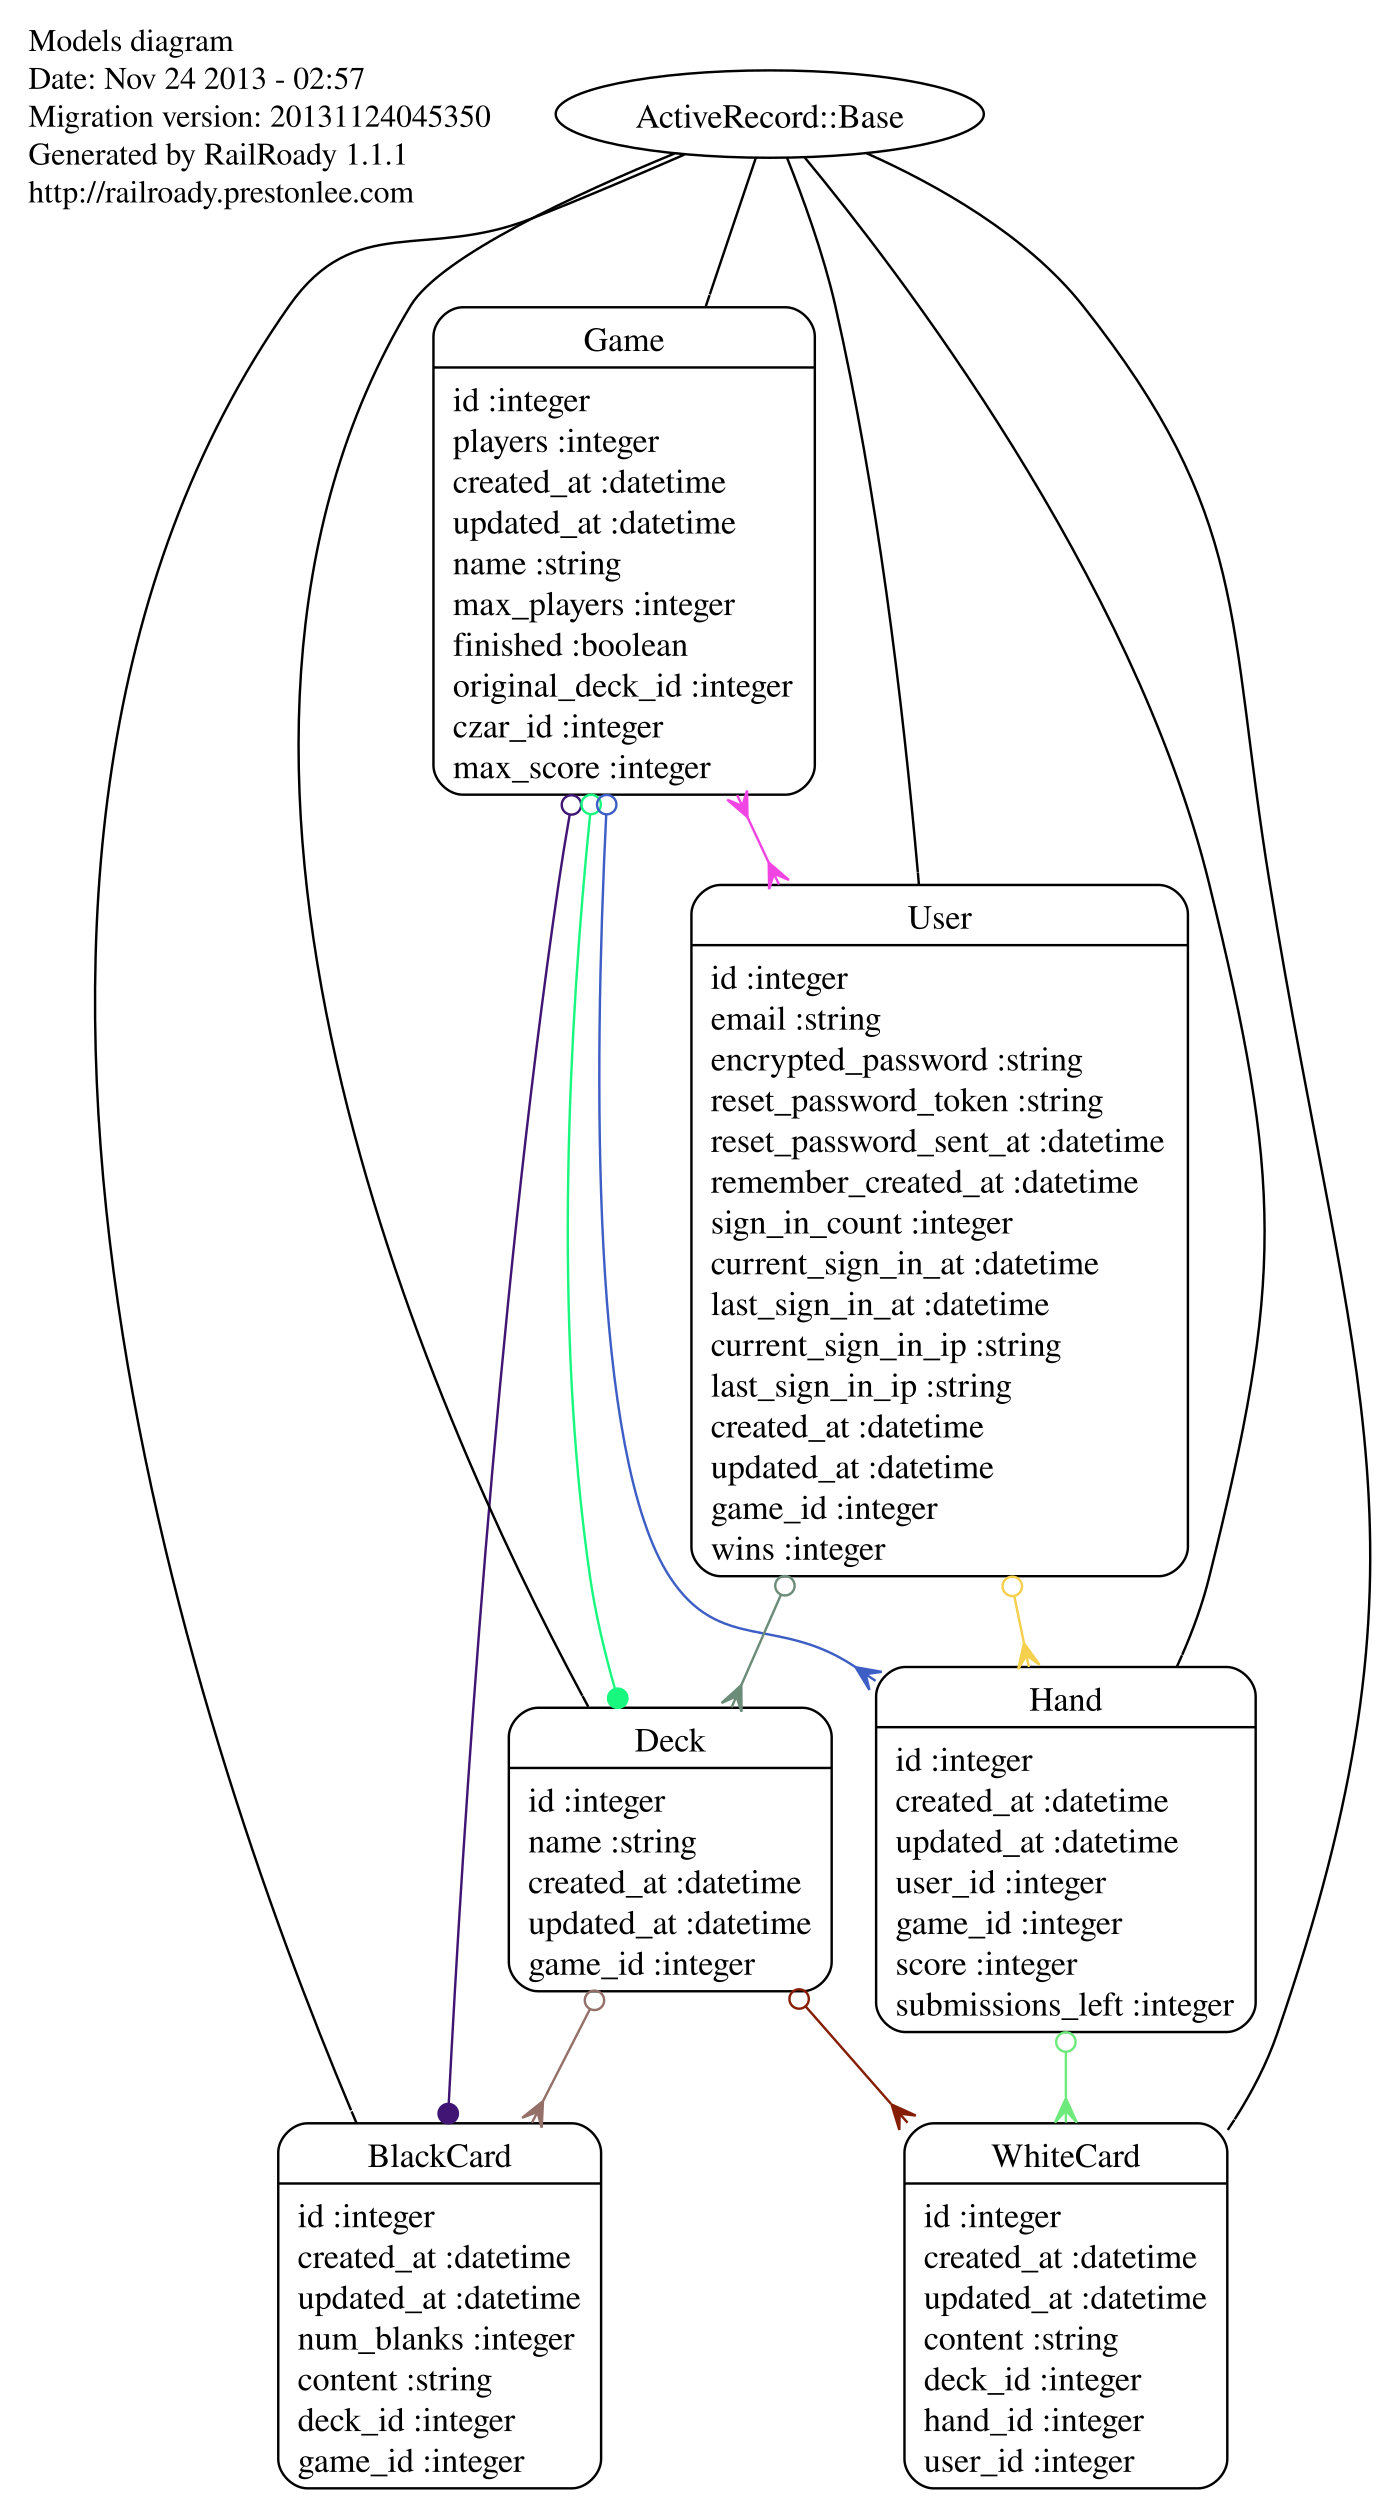
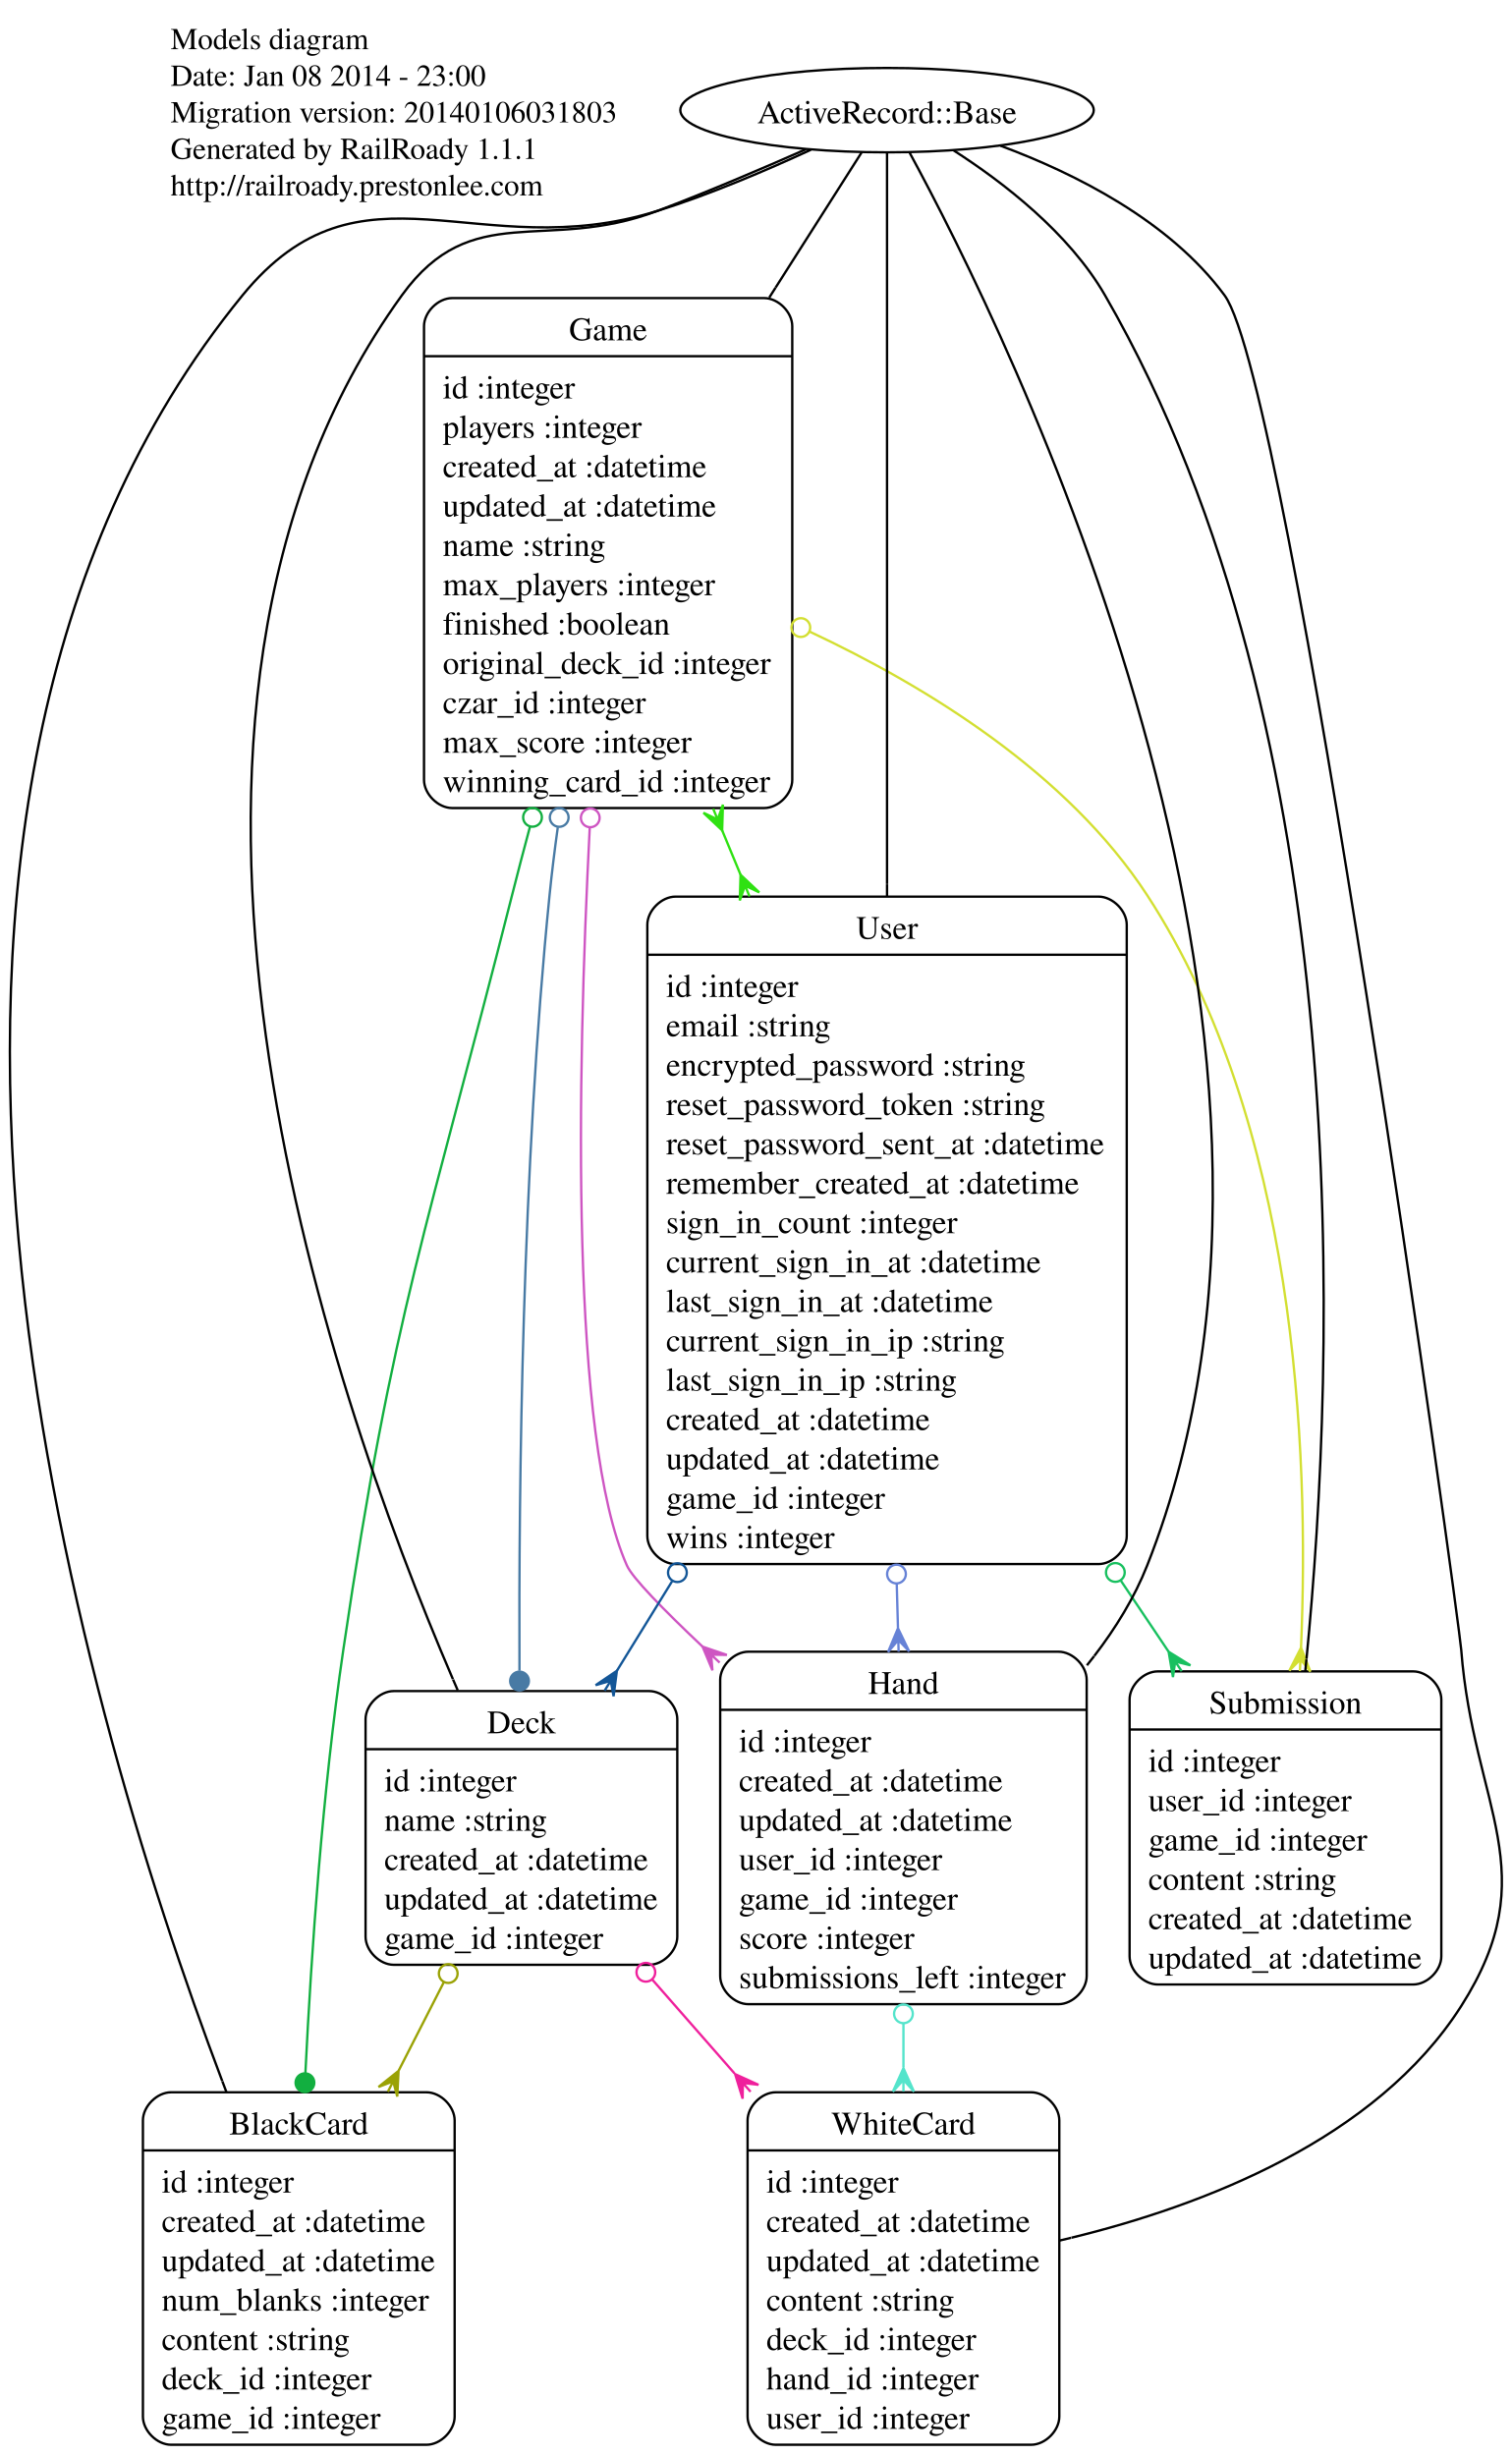
- <svg xmlns="http://www.w3.org/2000/svg" width="569pt" height="1030pt" viewBox="0.00 0.00 568.71 1030.00">
-   <g id="graph0" class="graph" transform="scale(1 1) rotate(0) translate(4 1026)">
-     <polygon fill="white" stroke="white" points="-4,4 -4,-1026 564.709,-1026 564.709,4 -4,4" />
+ <svg xmlns="http://www.w3.org/2000/svg" width="645pt" height="1048pt" viewBox="0.00 0.00 644.89 1048.00">
+   <g id="graph0" class="graph" transform="scale(1 1) rotate(0) translate(4 1044)">
+     <polygon fill="white" stroke="white" points="-4,4 -4,-1044 640.892,-1044 640.892,4 -4,4" />
    <g id="node1" class="node">
-       <text text-anchor="start" x="7.55" y="-1005" font-family="Times,serif" font-size="13.00">Models diagram</text>
-       <text text-anchor="start" x="7.55" y="-989.4" font-family="Times,serif" font-size="13.00">Date: Nov 24 2013 - 02:57</text>
-       <text text-anchor="start" x="7.55" y="-973.8" font-family="Times,serif" font-size="13.00">Migration version: 20131124045350</text>
-       <text text-anchor="start" x="7.55" y="-958.2" font-family="Times,serif" font-size="13.00">Generated by RailRoady 1.1.1</text>
-       <text text-anchor="start" x="7.55" y="-942.6" font-family="Times,serif" font-size="13.00">http://railroady.prestonlee.com</text>
+       <text text-anchor="start" x="68.742" y="-1023" font-family="Times,serif" font-size="13.00">Models diagram</text>
+       <text text-anchor="start" x="68.742" y="-1007.4" font-family="Times,serif" font-size="13.00">Date: Jan 08 2014 - 23:00</text>
+       <text text-anchor="start" x="68.742" y="-991.8" font-family="Times,serif" font-size="13.00">Migration version: 20140106031803</text>
+       <text text-anchor="start" x="68.742" y="-976.2" font-family="Times,serif" font-size="13.00">Generated by RailRoady 1.1.1</text>
+       <text text-anchor="start" x="68.742" y="-960.6" font-family="Times,serif" font-size="13.00">http://railroady.prestonlee.com</text>
    </g>
    <g id="node2" class="node">
-       <path fill="none" stroke="black" d="M122.495,-0.8C122.495,-0.8 231.505,-0.8 231.505,-0.8 237.505,-0.8 243.505,-6.8 243.505,-12.8 243.505,-12.8 243.505,-139.2 243.505,-139.2 243.505,-145.2 237.505,-151.2 231.505,-151.2 231.505,-151.2 122.495,-151.2 122.495,-151.2 116.495,-151.2 110.495,-145.2 110.495,-139.2 110.495,-139.2 110.495,-12.8 110.495,-12.8 110.495,-6.8 116.495,-0.8 122.495,-0.8" />
-       <text text-anchor="middle" x="177" y="-133.2" font-family="Times,serif" font-size="14.00">BlackCard</text>
-       <polyline fill="none" stroke="black" points="110.495,-126.4 243.505,-126.4 " />
-       <text text-anchor="start" x="118.495" y="-108.4" font-family="Times,serif" font-size="14.00">id :integer</text>
-       <text text-anchor="start" x="118.495" y="-91.6" font-family="Times,serif" font-size="14.00">created_at :datetime</text>
-       <text text-anchor="start" x="118.495" y="-74.8" font-family="Times,serif" font-size="14.00">updated_at :datetime</text>
-       <text text-anchor="start" x="118.495" y="-58" font-family="Times,serif" font-size="14.00">num_blanks :integer</text>
-       <text text-anchor="start" x="118.495" y="-41.2" font-family="Times,serif" font-size="14.00">content :string</text>
-       <text text-anchor="start" x="118.495" y="-24.4" font-family="Times,serif" font-size="14.00">deck_id :integer</text>
-       <text text-anchor="start" x="118.495" y="-7.6" font-family="Times,serif" font-size="14.00">game_id :integer</text>
+       <path fill="none" stroke="black" d="M68.924,-0.8C68.924,-0.8 177.935,-0.8 177.935,-0.8 183.935,-0.8 189.935,-6.8 189.935,-12.8 189.935,-12.8 189.935,-139.2 189.935,-139.2 189.935,-145.2 183.935,-151.2 177.935,-151.2 177.935,-151.2 68.924,-151.2 68.924,-151.2 62.925,-151.2 56.925,-145.2 56.925,-139.2 56.925,-139.2 56.925,-12.8 56.925,-12.8 56.925,-6.8 62.925,-0.8 68.924,-0.8" />
+       <text text-anchor="middle" x="123.43" y="-133.2" font-family="Times,serif" font-size="14.00">BlackCard</text>
+       <polyline fill="none" stroke="black" points="56.925,-126.4 189.935,-126.4 " />
+       <text text-anchor="start" x="64.924" y="-108.4" font-family="Times,serif" font-size="14.00">id :integer</text>
+       <text text-anchor="start" x="64.924" y="-91.6" font-family="Times,serif" font-size="14.00">created_at :datetime</text>
+       <text text-anchor="start" x="64.924" y="-74.8" font-family="Times,serif" font-size="14.00">updated_at :datetime</text>
+       <text text-anchor="start" x="64.924" y="-58" font-family="Times,serif" font-size="14.00">num_blanks :integer</text>
+       <text text-anchor="start" x="64.924" y="-41.2" font-family="Times,serif" font-size="14.00">content :string</text>
+       <text text-anchor="start" x="64.924" y="-24.4" font-family="Times,serif" font-size="14.00">deck_id :integer</text>
+       <text text-anchor="start" x="64.924" y="-7.6" font-family="Times,serif" font-size="14.00">game_id :integer</text>
    </g>
    <g id="node3" class="node">
-       <path fill="none" stroke="black" d="M217.495,-205.6C217.495,-205.6 326.505,-205.6 326.505,-205.6 332.505,-205.6 338.505,-211.6 338.505,-217.6 338.505,-217.6 338.505,-310.4 338.505,-310.4 338.505,-316.4 332.505,-322.4 326.505,-322.4 326.505,-322.4 217.495,-322.4 217.495,-322.4 211.495,-322.4 205.495,-316.4 205.495,-310.4 205.495,-310.4 205.495,-217.6 205.495,-217.6 205.495,-211.6 211.495,-205.6 217.495,-205.6" />
-       <text text-anchor="middle" x="272" y="-304.4" font-family="Times,serif" font-size="14.00">Deck</text>
-       <polyline fill="none" stroke="black" points="205.495,-297.6 338.505,-297.6 " />
-       <text text-anchor="start" x="213.495" y="-279.6" font-family="Times,serif" font-size="14.00">id :integer</text>
-       <text text-anchor="start" x="213.495" y="-262.8" font-family="Times,serif" font-size="14.00">name :string</text>
-       <text text-anchor="start" x="213.495" y="-246" font-family="Times,serif" font-size="14.00">created_at :datetime</text>
-       <text text-anchor="start" x="213.495" y="-229.2" font-family="Times,serif" font-size="14.00">updated_at :datetime</text>
-       <text text-anchor="start" x="213.495" y="-212.4" font-family="Times,serif" font-size="14.00">game_id :integer</text>
+       <path fill="none" stroke="black" d="M163.925,-205.6C163.925,-205.6 272.935,-205.6 272.935,-205.6 278.935,-205.6 284.935,-211.6 284.935,-217.6 284.935,-217.6 284.935,-310.4 284.935,-310.4 284.935,-316.4 278.935,-322.4 272.935,-322.4 272.935,-322.4 163.925,-322.4 163.925,-322.4 157.925,-322.4 151.925,-316.4 151.925,-310.4 151.925,-310.4 151.925,-217.6 151.925,-217.6 151.925,-211.6 157.925,-205.6 163.925,-205.6" />
+       <text text-anchor="middle" x="218.43" y="-304.4" font-family="Times,serif" font-size="14.00">Deck</text>
+       <polyline fill="none" stroke="black" points="151.925,-297.6 284.935,-297.6 " />
+       <text text-anchor="start" x="159.925" y="-279.6" font-family="Times,serif" font-size="14.00">id :integer</text>
+       <text text-anchor="start" x="159.925" y="-262.8" font-family="Times,serif" font-size="14.00">name :string</text>
+       <text text-anchor="start" x="159.925" y="-246" font-family="Times,serif" font-size="14.00">created_at :datetime</text>
+       <text text-anchor="start" x="159.925" y="-229.2" font-family="Times,serif" font-size="14.00">updated_at :datetime</text>
+       <text text-anchor="start" x="159.925" y="-212.4" font-family="Times,serif" font-size="14.00">game_id :integer</text>
    </g>
    <g id="edge3" class="edge">
-       <path fill="none" stroke="#947069" d="M238.861,-198.117C232.665,-185.987 226.11,-173.153 219.674,-160.552" />
-       <ellipse fill="none" stroke="#947069" cx="240.773" cy="-201.86" rx="4" ry="4" />
-       <polygon fill="#947069" stroke="#947069" points="219.564,-160.337 219.023,-149.384 217.29,-155.884 215.016,-151.431 215.016,-151.431 215.016,-151.431 217.29,-155.884 211.008,-153.478 219.564,-160.337 219.564,-160.337" />
+       <path fill="none" stroke="#9aa205" d="M185.291,-198.117C179.095,-185.987 172.54,-173.153 166.104,-160.552" />
+       <ellipse fill="none" stroke="#9aa205" cx="187.202" cy="-201.86" rx="4" ry="4" />
+       <polygon fill="#9aa205" stroke="#9aa205" points="165.994,-160.337 165.453,-149.384 163.72,-155.884 161.446,-151.431 161.446,-151.431 161.446,-151.431 163.72,-155.884 157.438,-153.478 165.994,-160.337 165.994,-160.337" />
+     </g>
+     <g id="node8" class="node">
+       <path fill="none" stroke="black" d="M326.925,-0.8C326.925,-0.8 435.935,-0.8 435.935,-0.8 441.935,-0.8 447.935,-6.8 447.935,-12.8 447.935,-12.8 447.935,-139.2 447.935,-139.2 447.935,-145.2 441.935,-151.2 435.935,-151.2 435.935,-151.2 326.925,-151.2 326.925,-151.2 320.925,-151.2 314.925,-145.2 314.925,-139.2 314.925,-139.2 314.925,-12.8 314.925,-12.8 314.925,-6.8 320.925,-0.8 326.925,-0.8" />
+       <text text-anchor="middle" x="381.43" y="-133.2" font-family="Times,serif" font-size="14.00">WhiteCard</text>
+       <polyline fill="none" stroke="black" points="314.925,-126.4 447.935,-126.4 " />
+       <text text-anchor="start" x="322.925" y="-108.4" font-family="Times,serif" font-size="14.00">id :integer</text>
+       <text text-anchor="start" x="322.925" y="-91.6" font-family="Times,serif" font-size="14.00">created_at :datetime</text>
+       <text text-anchor="start" x="322.925" y="-74.8" font-family="Times,serif" font-size="14.00">updated_at :datetime</text>
+       <text text-anchor="start" x="322.925" y="-58" font-family="Times,serif" font-size="14.00">content :string</text>
+       <text text-anchor="start" x="322.925" y="-41.2" font-family="Times,serif" font-size="14.00">deck_id :integer</text>
+       <text text-anchor="start" x="322.925" y="-24.4" font-family="Times,serif" font-size="14.00">hand_id :integer</text>
+       <text text-anchor="start" x="322.925" y="-7.6" font-family="Times,serif" font-size="14.00">user_id :integer</text>
+     </g>
+     <g id="edge2" class="edge">
+       <path fill="none" stroke="#ef209c" d="M274.211,-199.348C285.509,-186.455 297.543,-172.724 309.311,-159.295" />
+       <ellipse fill="none" stroke="#ef209c" cx="271.524" cy="-202.414" rx="4" ry="4" />
+       <polygon fill="#ef209c" stroke="#ef209c" points="309.612,-158.952 319.587,-154.397 312.907,-155.191 316.203,-151.431 316.203,-151.431 316.203,-151.431 312.907,-155.191 312.818,-148.465 309.612,-158.952 309.612,-158.952" />
+     </g>
+     <g id="node4" class="node">
+       <path fill="none" stroke="black" d="M188.866,-699.2C188.866,-699.2 321.994,-699.2 321.994,-699.2 327.994,-699.2 333.994,-705.2 333.994,-711.2 333.994,-711.2 333.994,-904.8 333.994,-904.8 333.994,-910.8 327.994,-916.8 321.994,-916.8 321.994,-916.8 188.866,-916.8 188.866,-916.8 182.866,-916.8 176.866,-910.8 176.866,-904.8 176.866,-904.8 176.866,-711.2 176.866,-711.2 176.866,-705.2 182.866,-699.2 188.866,-699.2" />
+       <text text-anchor="middle" x="255.43" y="-898.8" font-family="Times,serif" font-size="14.00">Game</text>
+       <polyline fill="none" stroke="black" points="176.866,-892 333.994,-892 " />
+       <text text-anchor="start" x="184.866" y="-874" font-family="Times,serif" font-size="14.00">id :integer</text>
+       <text text-anchor="start" x="184.866" y="-857.2" font-family="Times,serif" font-size="14.00">players :integer</text>
+       <text text-anchor="start" x="184.866" y="-840.4" font-family="Times,serif" font-size="14.00">created_at :datetime</text>
+       <text text-anchor="start" x="184.866" y="-823.6" font-family="Times,serif" font-size="14.00">updated_at :datetime</text>
+       <text text-anchor="start" x="184.866" y="-806.8" font-family="Times,serif" font-size="14.00">name :string</text>
+       <text text-anchor="start" x="184.866" y="-790" font-family="Times,serif" font-size="14.00">max_players :integer</text>
+       <text text-anchor="start" x="184.866" y="-773.2" font-family="Times,serif" font-size="14.00">finished :boolean</text>
+       <text text-anchor="start" x="184.866" y="-756.4" font-family="Times,serif" font-size="14.00">original_deck_id :integer</text>
+       <text text-anchor="start" x="184.866" y="-739.6" font-family="Times,serif" font-size="14.00">czar_id :integer</text>
+       <text text-anchor="start" x="184.866" y="-722.8" font-family="Times,serif" font-size="14.00">max_score :integer</text>
+       <text text-anchor="start" x="184.866" y="-706" font-family="Times,serif" font-size="14.00">winning_card_id :integer</text>
+     </g>
+     <g id="edge5" class="edge">
+       <path fill="none" stroke="#12af40" d="M222.065,-691.192C219.414,-681.336 216.835,-671.506 214.43,-662 178.466,-519.833 163.772,-485.084 142.43,-340 133.592,-279.92 128.812,-211.486 126.257,-159.489" />
+       <ellipse fill="none" stroke="#12af40" cx="223.16" cy="-695.236" rx="4" ry="4" />
+       <ellipse fill="#12af40" stroke="#12af40" cx="126.056" cy="-155.284" rx="4" ry="4" />
+     </g>
+     <g id="edge6" class="edge">
+       <path fill="none" stroke="#487aa4" d="M233.939,-690.944C232.581,-681.176 231.381,-671.432 230.43,-662 218.735,-545.993 217.254,-410.035 217.596,-331.091" />
+       <ellipse fill="none" stroke="#487aa4" cx="234.547" cy="-695.189" rx="4" ry="4" />
+       <ellipse fill="#487aa4" stroke="#487aa4" cx="217.619" cy="-326.692" rx="4" ry="4" />
+     </g>
+     <g id="node5" class="node">
+       <path fill="none" stroke="black" d="M315.242,-188.8C315.242,-188.8 447.618,-188.8 447.618,-188.8 453.618,-188.8 459.618,-194.8 459.618,-200.8 459.618,-200.8 459.618,-327.2 459.618,-327.2 459.618,-333.2 453.618,-339.2 447.618,-339.2 447.618,-339.2 315.242,-339.2 315.242,-339.2 309.242,-339.2 303.242,-333.2 303.242,-327.2 303.242,-327.2 303.242,-200.8 303.242,-200.8 303.242,-194.8 309.242,-188.8 315.242,-188.8" />
+       <text text-anchor="middle" x="381.43" y="-321.2" font-family="Times,serif" font-size="14.00">Hand</text>
+       <polyline fill="none" stroke="black" points="303.242,-314.4 459.618,-314.4 " />
+       <text text-anchor="start" x="311.242" y="-296.4" font-family="Times,serif" font-size="14.00">id :integer</text>
+       <text text-anchor="start" x="311.242" y="-279.6" font-family="Times,serif" font-size="14.00">created_at :datetime</text>
+       <text text-anchor="start" x="311.242" y="-262.8" font-family="Times,serif" font-size="14.00">updated_at :datetime</text>
+       <text text-anchor="start" x="311.242" y="-246" font-family="Times,serif" font-size="14.00">user_id :integer</text>
+       <text text-anchor="start" x="311.242" y="-229.2" font-family="Times,serif" font-size="14.00">game_id :integer</text>
+       <text text-anchor="start" x="311.242" y="-212.4" font-family="Times,serif" font-size="14.00">score :integer</text>
+       <text text-anchor="start" x="311.242" y="-195.6" font-family="Times,serif" font-size="14.00">submissions_left :integer</text>
+     </g>
+     <g id="edge7" class="edge">
+       <path fill="none" stroke="#ce55c2" d="M247.584,-690.978C242.06,-582.816 239.371,-430.274 263.43,-376 265.786,-370.685 278.931,-357.223 295.649,-341.431" />
+       <ellipse fill="none" stroke="#ce55c2" cx="247.795" cy="-695.018" rx="4" ry="4" />
+       <polygon fill="#ce55c2" stroke="#ce55c2" points="295.712,-341.373 306.087,-337.823 299.362,-337.955 303.012,-334.538 303.012,-334.538 303.012,-334.538 299.362,-337.955 299.936,-331.253 295.712,-341.373 295.712,-341.373" />
+     </g>
+     <g id="node6" class="node">
+       <path fill="none" stroke="black" d="M489.925,-197.2C489.925,-197.2 598.935,-197.2 598.935,-197.2 604.935,-197.2 610.935,-203.2 610.935,-209.2 610.935,-209.2 610.935,-318.8 610.935,-318.8 610.935,-324.8 604.935,-330.8 598.935,-330.8 598.935,-330.8 489.925,-330.8 489.925,-330.8 483.925,-330.8 477.925,-324.8 477.925,-318.8 477.925,-318.8 477.925,-209.2 477.925,-209.2 477.925,-203.2 483.925,-197.2 489.925,-197.2" />
+       <text text-anchor="middle" x="544.43" y="-312.8" font-family="Times,serif" font-size="14.00">Submission</text>
+       <polyline fill="none" stroke="black" points="477.925,-306 610.935,-306 " />
+       <text text-anchor="start" x="485.925" y="-288" font-family="Times,serif" font-size="14.00">id :integer</text>
+       <text text-anchor="start" x="485.925" y="-271.2" font-family="Times,serif" font-size="14.00">user_id :integer</text>
+       <text text-anchor="start" x="485.925" y="-254.4" font-family="Times,serif" font-size="14.00">game_id :integer</text>
+       <text text-anchor="start" x="485.925" y="-237.6" font-family="Times,serif" font-size="14.00">content :string</text>
+       <text text-anchor="start" x="485.925" y="-220.8" font-family="Times,serif" font-size="14.00">created_at :datetime</text>
+       <text text-anchor="start" x="485.925" y="-204" font-family="Times,serif" font-size="14.00">updated_at :datetime</text>
+     </g>
+     <g id="edge9" class="edge">
+       <path fill="none" stroke="#d3df32" d="M341.346,-774.508C391.516,-750.981 451.451,-714.099 485.43,-662 548.802,-564.833 554.702,-426.147 551.079,-341.037" />
+       <ellipse fill="none" stroke="#d3df32" cx="337.653" cy="-776.209" rx="4" ry="4" />
+       <polygon fill="#d3df32" stroke="#d3df32" points="551.073,-340.918 555.088,-330.714 550.833,-335.924 550.593,-330.93 550.593,-330.93 550.593,-330.93 550.833,-335.924 546.098,-331.146 551.073,-340.918 551.073,-340.918" />
    </g>
    <g id="node7" class="node">
-       <path fill="none" stroke="black" d="M380.495,-0.8C380.495,-0.8 489.505,-0.8 489.505,-0.8 495.505,-0.8 501.505,-6.8 501.505,-12.8 501.505,-12.8 501.505,-139.2 501.505,-139.2 501.505,-145.2 495.505,-151.2 489.505,-151.2 489.505,-151.2 380.495,-151.2 380.495,-151.2 374.495,-151.2 368.495,-145.2 368.495,-139.2 368.495,-139.2 368.495,-12.8 368.495,-12.8 368.495,-6.8 374.495,-0.8 380.495,-0.8" />
-       <text text-anchor="middle" x="435" y="-133.2" font-family="Times,serif" font-size="14.00">WhiteCard</text>
-       <polyline fill="none" stroke="black" points="368.495,-126.4 501.505,-126.4 " />
-       <text text-anchor="start" x="376.495" y="-108.4" font-family="Times,serif" font-size="14.00">id :integer</text>
-       <text text-anchor="start" x="376.495" y="-91.6" font-family="Times,serif" font-size="14.00">created_at :datetime</text>
-       <text text-anchor="start" x="376.495" y="-74.8" font-family="Times,serif" font-size="14.00">updated_at :datetime</text>
-       <text text-anchor="start" x="376.495" y="-58" font-family="Times,serif" font-size="14.00">content :string</text>
-       <text text-anchor="start" x="376.495" y="-41.2" font-family="Times,serif" font-size="14.00">deck_id :integer</text>
-       <text text-anchor="start" x="376.495" y="-24.4" font-family="Times,serif" font-size="14.00">hand_id :integer</text>
-       <text text-anchor="start" x="376.495" y="-7.6" font-family="Times,serif" font-size="14.00">user_id :integer</text>
-     </g>
-     <g id="edge2" class="edge">
-       <path fill="none" stroke="#861d05" d="M327.781,-199.348C339.079,-186.455 351.113,-172.724 362.882,-159.295" />
-       <ellipse fill="none" stroke="#861d05" cx="325.094" cy="-202.414" rx="4" ry="4" />
-       <polygon fill="#861d05" stroke="#861d05" points="363.182,-158.952 373.157,-154.397 366.477,-155.191 369.773,-151.431 369.773,-151.431 369.773,-151.431 366.477,-155.191 366.388,-148.465 363.182,-158.952 363.182,-158.952" />
-     </g>
-     <g id="node4" class="node">
-       <path fill="none" stroke="black" d="M186.439,-698.6C186.439,-698.6 319.561,-698.6 319.561,-698.6 325.561,-698.6 331.561,-704.6 331.561,-710.6 331.561,-710.6 331.561,-887.4 331.561,-887.4 331.561,-893.4 325.561,-899.4 319.561,-899.4 319.561,-899.4 186.439,-899.4 186.439,-899.4 180.439,-899.4 174.439,-893.4 174.439,-887.4 174.439,-887.4 174.439,-710.6 174.439,-710.6 174.439,-704.6 180.439,-698.6 186.439,-698.6" />
-       <text text-anchor="middle" x="253" y="-881.4" font-family="Times,serif" font-size="14.00">Game</text>
-       <polyline fill="none" stroke="black" points="174.439,-874.6 331.561,-874.6 " />
-       <text text-anchor="start" x="182.439" y="-856.6" font-family="Times,serif" font-size="14.00">id :integer</text>
-       <text text-anchor="start" x="182.439" y="-839.8" font-family="Times,serif" font-size="14.00">players :integer</text>
-       <text text-anchor="start" x="182.439" y="-823" font-family="Times,serif" font-size="14.00">created_at :datetime</text>
-       <text text-anchor="start" x="182.439" y="-806.2" font-family="Times,serif" font-size="14.00">updated_at :datetime</text>
-       <text text-anchor="start" x="182.439" y="-789.4" font-family="Times,serif" font-size="14.00">name :string</text>
-       <text text-anchor="start" x="182.439" y="-772.6" font-family="Times,serif" font-size="14.00">max_players :integer</text>
-       <text text-anchor="start" x="182.439" y="-755.8" font-family="Times,serif" font-size="14.00">finished :boolean</text>
-       <text text-anchor="start" x="182.439" y="-739" font-family="Times,serif" font-size="14.00">original_deck_id :integer</text>
-       <text text-anchor="start" x="182.439" y="-722.2" font-family="Times,serif" font-size="14.00">czar_id :integer</text>
-       <text text-anchor="start" x="182.439" y="-705.4" font-family="Times,serif" font-size="14.00">max_score :integer</text>
-     </g>
-     <g id="edge5" class="edge">
-       <path fill="none" stroke="#401573" d="M230.559,-690.29C228.891,-680.745 227.34,-671.212 226,-662 200.07,-483.728 186.587,-272.745 180.725,-159.211" />
-       <ellipse fill="none" stroke="#401573" cx="231.285" cy="-694.367" rx="4" ry="4" />
-       <ellipse fill="#401573" stroke="#401573" cx="180.52" cy="-155.202" rx="4" ry="4" />
-     </g>
-     <g id="edge6" class="edge">
-       <path fill="none" stroke="#18f87f" d="M238.981,-690.371C230.337,-604.745 223.56,-482.113 239,-376 241.194,-360.922 244.981,-345.043 249.226,-330.158" />
-       <ellipse fill="none" stroke="#18f87f" cx="239.413" cy="-694.561" rx="4" ry="4" />
-       <ellipse fill="#18f87f" stroke="#18f87f" cx="250.355" cy="-326.313" rx="4" ry="4" />
-     </g>
-     <g id="node5" class="node">
-       <path fill="none" stroke="black" d="M368.812,-188.8C368.812,-188.8 501.188,-188.8 501.188,-188.8 507.188,-188.8 513.188,-194.8 513.188,-200.8 513.188,-200.8 513.188,-327.2 513.188,-327.2 513.188,-333.2 507.188,-339.2 501.188,-339.2 501.188,-339.2 368.812,-339.2 368.812,-339.2 362.812,-339.2 356.812,-333.2 356.812,-327.2 356.812,-327.2 356.812,-200.8 356.812,-200.8 356.812,-194.8 362.812,-188.8 368.812,-188.8" />
-       <text text-anchor="middle" x="435" y="-321.2" font-family="Times,serif" font-size="14.00">Hand</text>
-       <polyline fill="none" stroke="black" points="356.812,-314.4 513.188,-314.4 " />
-       <text text-anchor="start" x="364.812" y="-296.4" font-family="Times,serif" font-size="14.00">id :integer</text>
-       <text text-anchor="start" x="364.812" y="-279.6" font-family="Times,serif" font-size="14.00">created_at :datetime</text>
-       <text text-anchor="start" x="364.812" y="-262.8" font-family="Times,serif" font-size="14.00">updated_at :datetime</text>
-       <text text-anchor="start" x="364.812" y="-246" font-family="Times,serif" font-size="14.00">user_id :integer</text>
-       <text text-anchor="start" x="364.812" y="-229.2" font-family="Times,serif" font-size="14.00">game_id :integer</text>
-       <text text-anchor="start" x="364.812" y="-212.4" font-family="Times,serif" font-size="14.00">score :integer</text>
-       <text text-anchor="start" x="364.812" y="-195.6" font-family="Times,serif" font-size="14.00">submissions_left :integer</text>
-     </g>
-     <g id="edge7" class="edge">
-       <path fill="none" stroke="#3d5ec5" d="M245.619,-690.489C240.343,-582.69 239.103,-425.762 272,-376 292.391,-345.156 316.005,-360.16 347,-340 347.4,-339.74 347.799,-339.478 348.199,-339.215" />
-       <ellipse fill="none" stroke="#3d5ec5" cx="245.821" cy="-694.492" rx="4" ry="4" />
-       <polygon fill="#3d5ec5" stroke="#3d5ec5" points="348.346,-339.116 359.141,-337.191 352.474,-336.295 356.603,-333.475 356.603,-333.475 356.603,-333.475 352.474,-336.295 354.065,-329.759 348.346,-339.116 348.346,-339.116" />
-     </g>
-     <g id="node6" class="node">
-       <path fill="none" stroke="black" d="M292.722,-376.6C292.722,-376.6 473.278,-376.6 473.278,-376.6 479.278,-376.6 485.278,-382.6 485.278,-388.6 485.278,-388.6 485.278,-649.4 485.278,-649.4 485.278,-655.4 479.278,-661.4 473.278,-661.4 473.278,-661.4 292.722,-661.4 292.722,-661.4 286.722,-661.4 280.722,-655.4 280.722,-649.4 280.722,-649.4 280.722,-388.6 280.722,-388.6 280.722,-382.6 286.722,-376.6 292.722,-376.6" />
-       <text text-anchor="middle" x="383" y="-643.4" font-family="Times,serif" font-size="14.00">User</text>
-       <polyline fill="none" stroke="black" points="280.722,-636.6 485.278,-636.6 " />
-       <text text-anchor="start" x="288.722" y="-618.6" font-family="Times,serif" font-size="14.00">id :integer</text>
-       <text text-anchor="start" x="288.722" y="-601.8" font-family="Times,serif" font-size="14.00">email :string</text>
-       <text text-anchor="start" x="288.722" y="-585" font-family="Times,serif" font-size="14.00">encrypted_password :string</text>
-       <text text-anchor="start" x="288.722" y="-568.2" font-family="Times,serif" font-size="14.00">reset_password_token :string</text>
-       <text text-anchor="start" x="288.722" y="-551.4" font-family="Times,serif" font-size="14.00">reset_password_sent_at :datetime</text>
-       <text text-anchor="start" x="288.722" y="-534.6" font-family="Times,serif" font-size="14.00">remember_created_at :datetime</text>
-       <text text-anchor="start" x="288.722" y="-517.8" font-family="Times,serif" font-size="14.00">sign_in_count :integer</text>
-       <text text-anchor="start" x="288.722" y="-501" font-family="Times,serif" font-size="14.00">current_sign_in_at :datetime</text>
-       <text text-anchor="start" x="288.722" y="-484.2" font-family="Times,serif" font-size="14.00">last_sign_in_at :datetime</text>
-       <text text-anchor="start" x="288.722" y="-467.4" font-family="Times,serif" font-size="14.00">current_sign_in_ip :string</text>
-       <text text-anchor="start" x="288.722" y="-450.6" font-family="Times,serif" font-size="14.00">last_sign_in_ip :string</text>
-       <text text-anchor="start" x="288.722" y="-433.8" font-family="Times,serif" font-size="14.00">created_at :datetime</text>
-       <text text-anchor="start" x="288.722" y="-417" font-family="Times,serif" font-size="14.00">updated_at :datetime</text>
-       <text text-anchor="start" x="288.722" y="-400.2" font-family="Times,serif" font-size="14.00">game_id :integer</text>
-       <text text-anchor="start" x="288.722" y="-383.4" font-family="Times,serif" font-size="14.00">wins :integer</text>
+       <path fill="none" stroke="black" d="M284.152,-376.6C284.152,-376.6 464.708,-376.6 464.708,-376.6 470.708,-376.6 476.708,-382.6 476.708,-388.6 476.708,-388.6 476.708,-649.4 476.708,-649.4 476.708,-655.4 470.708,-661.4 464.708,-661.4 464.708,-661.4 284.152,-661.4 284.152,-661.4 278.152,-661.4 272.152,-655.4 272.152,-649.4 272.152,-649.4 272.152,-388.6 272.152,-388.6 272.152,-382.6 278.152,-376.6 284.152,-376.6" />
+       <text text-anchor="middle" x="374.43" y="-643.4" font-family="Times,serif" font-size="14.00">User</text>
+       <polyline fill="none" stroke="black" points="272.152,-636.6 476.708,-636.6 " />
+       <text text-anchor="start" x="280.152" y="-618.6" font-family="Times,serif" font-size="14.00">id :integer</text>
+       <text text-anchor="start" x="280.152" y="-601.8" font-family="Times,serif" font-size="14.00">email :string</text>
+       <text text-anchor="start" x="280.152" y="-585" font-family="Times,serif" font-size="14.00">encrypted_password :string</text>
+       <text text-anchor="start" x="280.152" y="-568.2" font-family="Times,serif" font-size="14.00">reset_password_token :string</text>
+       <text text-anchor="start" x="280.152" y="-551.4" font-family="Times,serif" font-size="14.00">reset_password_sent_at :datetime</text>
+       <text text-anchor="start" x="280.152" y="-534.6" font-family="Times,serif" font-size="14.00">remember_created_at :datetime</text>
+       <text text-anchor="start" x="280.152" y="-517.8" font-family="Times,serif" font-size="14.00">sign_in_count :integer</text>
+       <text text-anchor="start" x="280.152" y="-501" font-family="Times,serif" font-size="14.00">current_sign_in_at :datetime</text>
+       <text text-anchor="start" x="280.152" y="-484.2" font-family="Times,serif" font-size="14.00">last_sign_in_at :datetime</text>
+       <text text-anchor="start" x="280.152" y="-467.4" font-family="Times,serif" font-size="14.00">current_sign_in_ip :string</text>
+       <text text-anchor="start" x="280.152" y="-450.6" font-family="Times,serif" font-size="14.00">last_sign_in_ip :string</text>
+       <text text-anchor="start" x="280.152" y="-433.8" font-family="Times,serif" font-size="14.00">created_at :datetime</text>
+       <text text-anchor="start" x="280.152" y="-417" font-family="Times,serif" font-size="14.00">updated_at :datetime</text>
+       <text text-anchor="start" x="280.152" y="-400.2" font-family="Times,serif" font-size="14.00">game_id :integer</text>
+       <text text-anchor="start" x="280.152" y="-383.4" font-family="Times,serif" font-size="14.00">wins :integer</text>
    </g>
    <g id="edge8" class="edge">
-       <path fill="none" stroke="#f044e3" d="M303.808,-689.35C306.679,-683.209 309.589,-676.986 312.514,-670.731" />
-       <polygon fill="#f044e3" stroke="#f044e3" points="303.802,-689.362 295.489,-696.515 301.684,-693.892 299.566,-698.421 299.566,-698.421 299.566,-698.421 301.684,-693.892 303.642,-700.327 303.802,-689.362 303.802,-689.362" />
-       <polygon fill="#f044e3" stroke="#f044e3" points="312.572,-670.608 320.884,-663.456 314.69,-666.079 316.808,-661.55 316.808,-661.55 316.808,-661.55 314.69,-666.079 312.731,-659.644 312.572,-670.608 312.572,-670.608" />
+       <path fill="none" stroke="#2fe112" d="M304.08,-689.668C306.67,-683.422 309.287,-677.108 311.913,-670.775" />
+       <polygon fill="#2fe112" stroke="#2fe112" points="304.079,-689.669 296.092,-697.183 302.164,-694.288 300.249,-698.907 300.249,-698.907 300.249,-698.907 302.164,-694.288 304.406,-700.63 304.079,-689.669 304.079,-689.669" />
+       <polygon fill="#2fe112" stroke="#2fe112" points="311.933,-670.727 319.921,-663.213 313.849,-666.108 315.764,-661.489 315.764,-661.489 315.764,-661.489 313.849,-666.108 311.607,-659.766 311.933,-670.727 311.933,-670.727" />
+     </g>
+     <g id="edge11" class="edge">
+       <path fill="none" stroke="#54e4cb" d="M381.43,-180.596C381.43,-174.391 381.43,-168.122 381.43,-161.902" />
+       <ellipse fill="none" stroke="#54e4cb" cx="381.43" cy="-184.686" rx="4" ry="4" />
+       <polygon fill="#54e4cb" stroke="#54e4cb" points="381.43,-161.5 385.93,-151.499 381.43,-156.5 381.43,-151.5 381.43,-151.5 381.43,-151.5 381.43,-156.5 376.93,-151.5 381.43,-161.5 381.43,-161.5" />
+     </g>
+     <g id="edge15" class="edge">
+       <path fill="none" stroke="#135697" d="M282.71,-369.249C274.536,-355.993 266.57,-343.073 259.186,-331.098" />
+       <ellipse fill="none" stroke="#135697" cx="284.981" cy="-372.933" rx="4" ry="4" />
+       <polygon fill="#135697" stroke="#135697" points="259.166,-331.065 257.748,-320.191 256.541,-326.809 253.917,-322.553 253.917,-322.553 253.917,-322.553 256.541,-326.809 250.087,-324.915 259.166,-331.065 259.166,-331.065" />
+     </g>
+     <g id="edge14" class="edge">
+       <path fill="none" stroke="#6682d6" d="M378.572,-368.296C378.749,-361.903 378.923,-355.592 379.094,-349.43" />
+       <ellipse fill="none" stroke="#6682d6" cx="378.46" cy="-372.339" rx="4" ry="4" />
+       <polygon fill="#6682d6" stroke="#6682d6" points="379.1,-349.212 383.875,-339.34 379.238,-344.214 379.377,-339.216 379.377,-339.216 379.377,-339.216 379.238,-344.214 374.878,-339.091 379.1,-349.212 379.1,-349.212" />
+     </g>
+     <g id="edge16" class="edge">
+       <path fill="none" stroke="#18c05f" d="M474.085,-369.69C481.095,-359.257 487.969,-349.027 494.507,-339.297" />
+       <ellipse fill="none" stroke="#18c05f" cx="471.849" cy="-373.018" rx="4" ry="4" />
+       <polygon fill="#18c05f" stroke="#18c05f" points="494.584,-339.182 503.897,-333.392 497.373,-335.032 500.161,-330.882 500.161,-330.882 500.161,-330.882 497.373,-335.032 496.426,-328.372 494.584,-339.182 494.584,-339.182" />
+     </g>
+     <g id="node9" class="node">
+       <ellipse fill="none" stroke="black" cx="374.43" cy="-997" rx="88.203" ry="18" />
+       <text text-anchor="middle" x="374.43" y="-991.4" font-family="Times,serif" font-size="14.00">ActiveRecord::Base</text>
+     </g>
+     <g id="edge1" class="edge">
+       <path fill="none" stroke="black" d="M341.949,-980.093C323.163,-971.401 298.869,-961.009 276.43,-954 199.804,-930.064 150.224,-980.165 99.43,-918 -82.233,-695.669 29.221,-318.95 90.77,-156.001" />
+       <polyline fill="none" stroke="black" points="92.576,-151.243 90.802,-155.918 " />
+     </g>
+     <g id="edge4" class="edge">
+       <path fill="none" stroke="black" d="M339.802,-980.298C321.178,-972.073 297.723,-962.062 276.43,-954 228.717,-935.935 197.318,-959.347 167.43,-918 37.368,-738.072 135.355,-452.778 189.195,-327.487" />
+       <polyline fill="none" stroke="black" points="191.249,-322.734 189.265,-327.323 " />
    </g>
    <g id="edge10" class="edge">
-       <path fill="none" stroke="#6dea7b" d="M435,-180.596C435,-174.391 435,-168.122 435,-161.902" />
-       <ellipse fill="none" stroke="#6dea7b" cx="435" cy="-184.686" rx="4" ry="4" />
-       <polygon fill="#6dea7b" stroke="#6dea7b" points="435,-161.5 439.5,-151.499 435,-156.5 435,-151.5 435,-151.5 435,-151.5 435,-156.5 430.5,-151.5 435,-161.5 435,-161.5" />
+       <path fill="none" stroke="black" d="M363.66,-979.075C354.773,-965.11 341.316,-943.964 326.881,-921.281" />
+       <polyline fill="none" stroke="black" points="324.175,-917.029 326.86,-921.247 " />
+     </g>
+     <g id="edge12" class="edge">
+       <path fill="none" stroke="black" d="M383.956,-979.054C424.313,-904.925 575.069,-602.778 485.43,-376 480.023,-362.32 472.044,-349.338 462.87,-337.398" />
+       <polyline fill="none" stroke="black" points="459.715,-333.389 462.808,-337.318 " />
    </g>
    <g id="edge13" class="edge">
-       <path fill="none" stroke="#6c8c7a" d="M317.544,-368.808C311.895,-355.933 306.389,-343.382 301.269,-331.712" />
-       <ellipse fill="none" stroke="#6c8c7a" cx="319.241" cy="-372.675" rx="4" ry="4" />
-       <polygon fill="#6c8c7a" stroke="#6c8c7a" points="301.268,-331.71 301.371,-320.745 299.259,-327.132 297.251,-322.553 297.251,-322.553 297.251,-322.553 299.259,-327.132 293.13,-324.361 301.268,-331.71 301.268,-331.71" />
+       <path fill="none" stroke="black" d="M402.668,-979.932C423.965,-966.27 452.051,-944.647 467.43,-918 575.632,-730.524 565.787,-462.51 553.408,-336.127" />
+       <polyline fill="none" stroke="black" points="552.892,-330.954 553.388,-335.929 " />
    </g>
-     <g id="edge12" class="edge">
-       <path fill="none" stroke="#f5d04c" d="M413.769,-368.296C415.083,-361.903 416.38,-355.592 417.647,-349.43" />
-       <ellipse fill="none" stroke="#f5d04c" cx="412.922" cy="-372.42" rx="4" ry="4" />
-       <polygon fill="#f5d04c" stroke="#f5d04c" points="417.733,-349.011 424.154,-340.122 418.74,-344.113 419.746,-339.216 419.746,-339.216 419.746,-339.216 418.74,-344.113 415.338,-338.31 417.733,-349.011 417.733,-349.011" />
+     <g id="edge17" class="edge">
+       <path fill="none" stroke="black" d="M374.43,-978.778C374.43,-929.015 374.43,-781.287 374.43,-666.767" />
+       <polyline fill="none" stroke="black" points="374.43,-661.682 374.43,-666.682 " />
    </g>
-     <g id="node8" class="node">
-       <ellipse fill="none" stroke="black" cx="313" cy="-979" rx="88.203" ry="18" />
-       <text text-anchor="middle" x="313" y="-973.4" font-family="Times,serif" font-size="14.00">ActiveRecord::Base</text>
-     </g>
-     <g id="edge1" class="edge">
-       <path fill="none" stroke="black" d="M277.828,-962.327C259.254,-954.203 236.012,-944.276 215,-936 171.05,-918.689 142.162,-938.646 115,-900 -45.466,-671.684 74.112,-314.422 140.505,-156.56" />
-       <polyline fill="none" stroke="black" points="142.649,-151.489 140.702,-156.094 " />
-     </g>
-     <g id="edge4" class="edge">
-       <path fill="none" stroke="black" d="M273.8,-962.771C234.234,-946.508 177.266,-920.33 165,-900 53.38,-715 171.276,-447.419 235.762,-327.383" />
-       <polyline fill="none" stroke="black" points="238.223,-322.826 235.847,-327.225 " />
-     </g>
-     <g id="edge9" class="edge">
-       <path fill="none" stroke="black" d="M307.247,-960.933C302.611,-947.18 295.669,-926.583 288.285,-904.678" />
-       <polyline fill="none" stroke="black" points="286.603,-899.688 288.2,-904.426 " />
-     </g>
-     <g id="edge11" class="edge">
-       <path fill="none" stroke="black" d="M327.472,-961.022C364.698,-916.032 463.022,-788.502 494,-662 524.234,-538.537 524.742,-499.338 494,-376 491.345,-365.349 487.456,-354.599 482.92,-344.199" />
-       <polyline fill="none" stroke="black" points="480.793,-339.447 482.836,-344.011 " />
-     </g>
-     <g id="edge14" class="edge">
-       <path fill="none" stroke="black" d="M320.119,-960.969C326.341,-945.377 335.12,-921.522 340,-900 357.24,-823.963 367.711,-737.725 373.997,-666.644" />
-       <polyline fill="none" stroke="black" points="374.442,-661.553 374.006,-666.534 " />
-     </g>
-     <g id="edge15" class="edge">
-       <path fill="none" stroke="black" d="M352.931,-962.838C381.495,-950.09 418.843,-929.234 442,-900 511.033,-812.853 501.166,-771.736 519,-662 552.794,-454.057 590.742,-387.14 522,-188 517.803,-175.843 511.666,-164.001 504.561,-152.858" />
-       <polyline fill="none" stroke="black" points="501.683,-148.458 504.42,-152.642 " />
+     <g id="edge18" class="edge">
+       <path fill="none" stroke="black" d="M422.818,-981.816C454.824,-969.921 495.055,-949.69 518.43,-918 546.304,-880.209 618.483,-352.265 619.43,-340 624.628,-272.645 655.726,-244.977 619.43,-188 583.109,-130.984 509.02,-102.778 453.098,-89.135" />
+       <polyline fill="none" stroke="black" points="448.086,-87.94 452.949,-89.1 " />
    </g>
  </g>
</svg>
